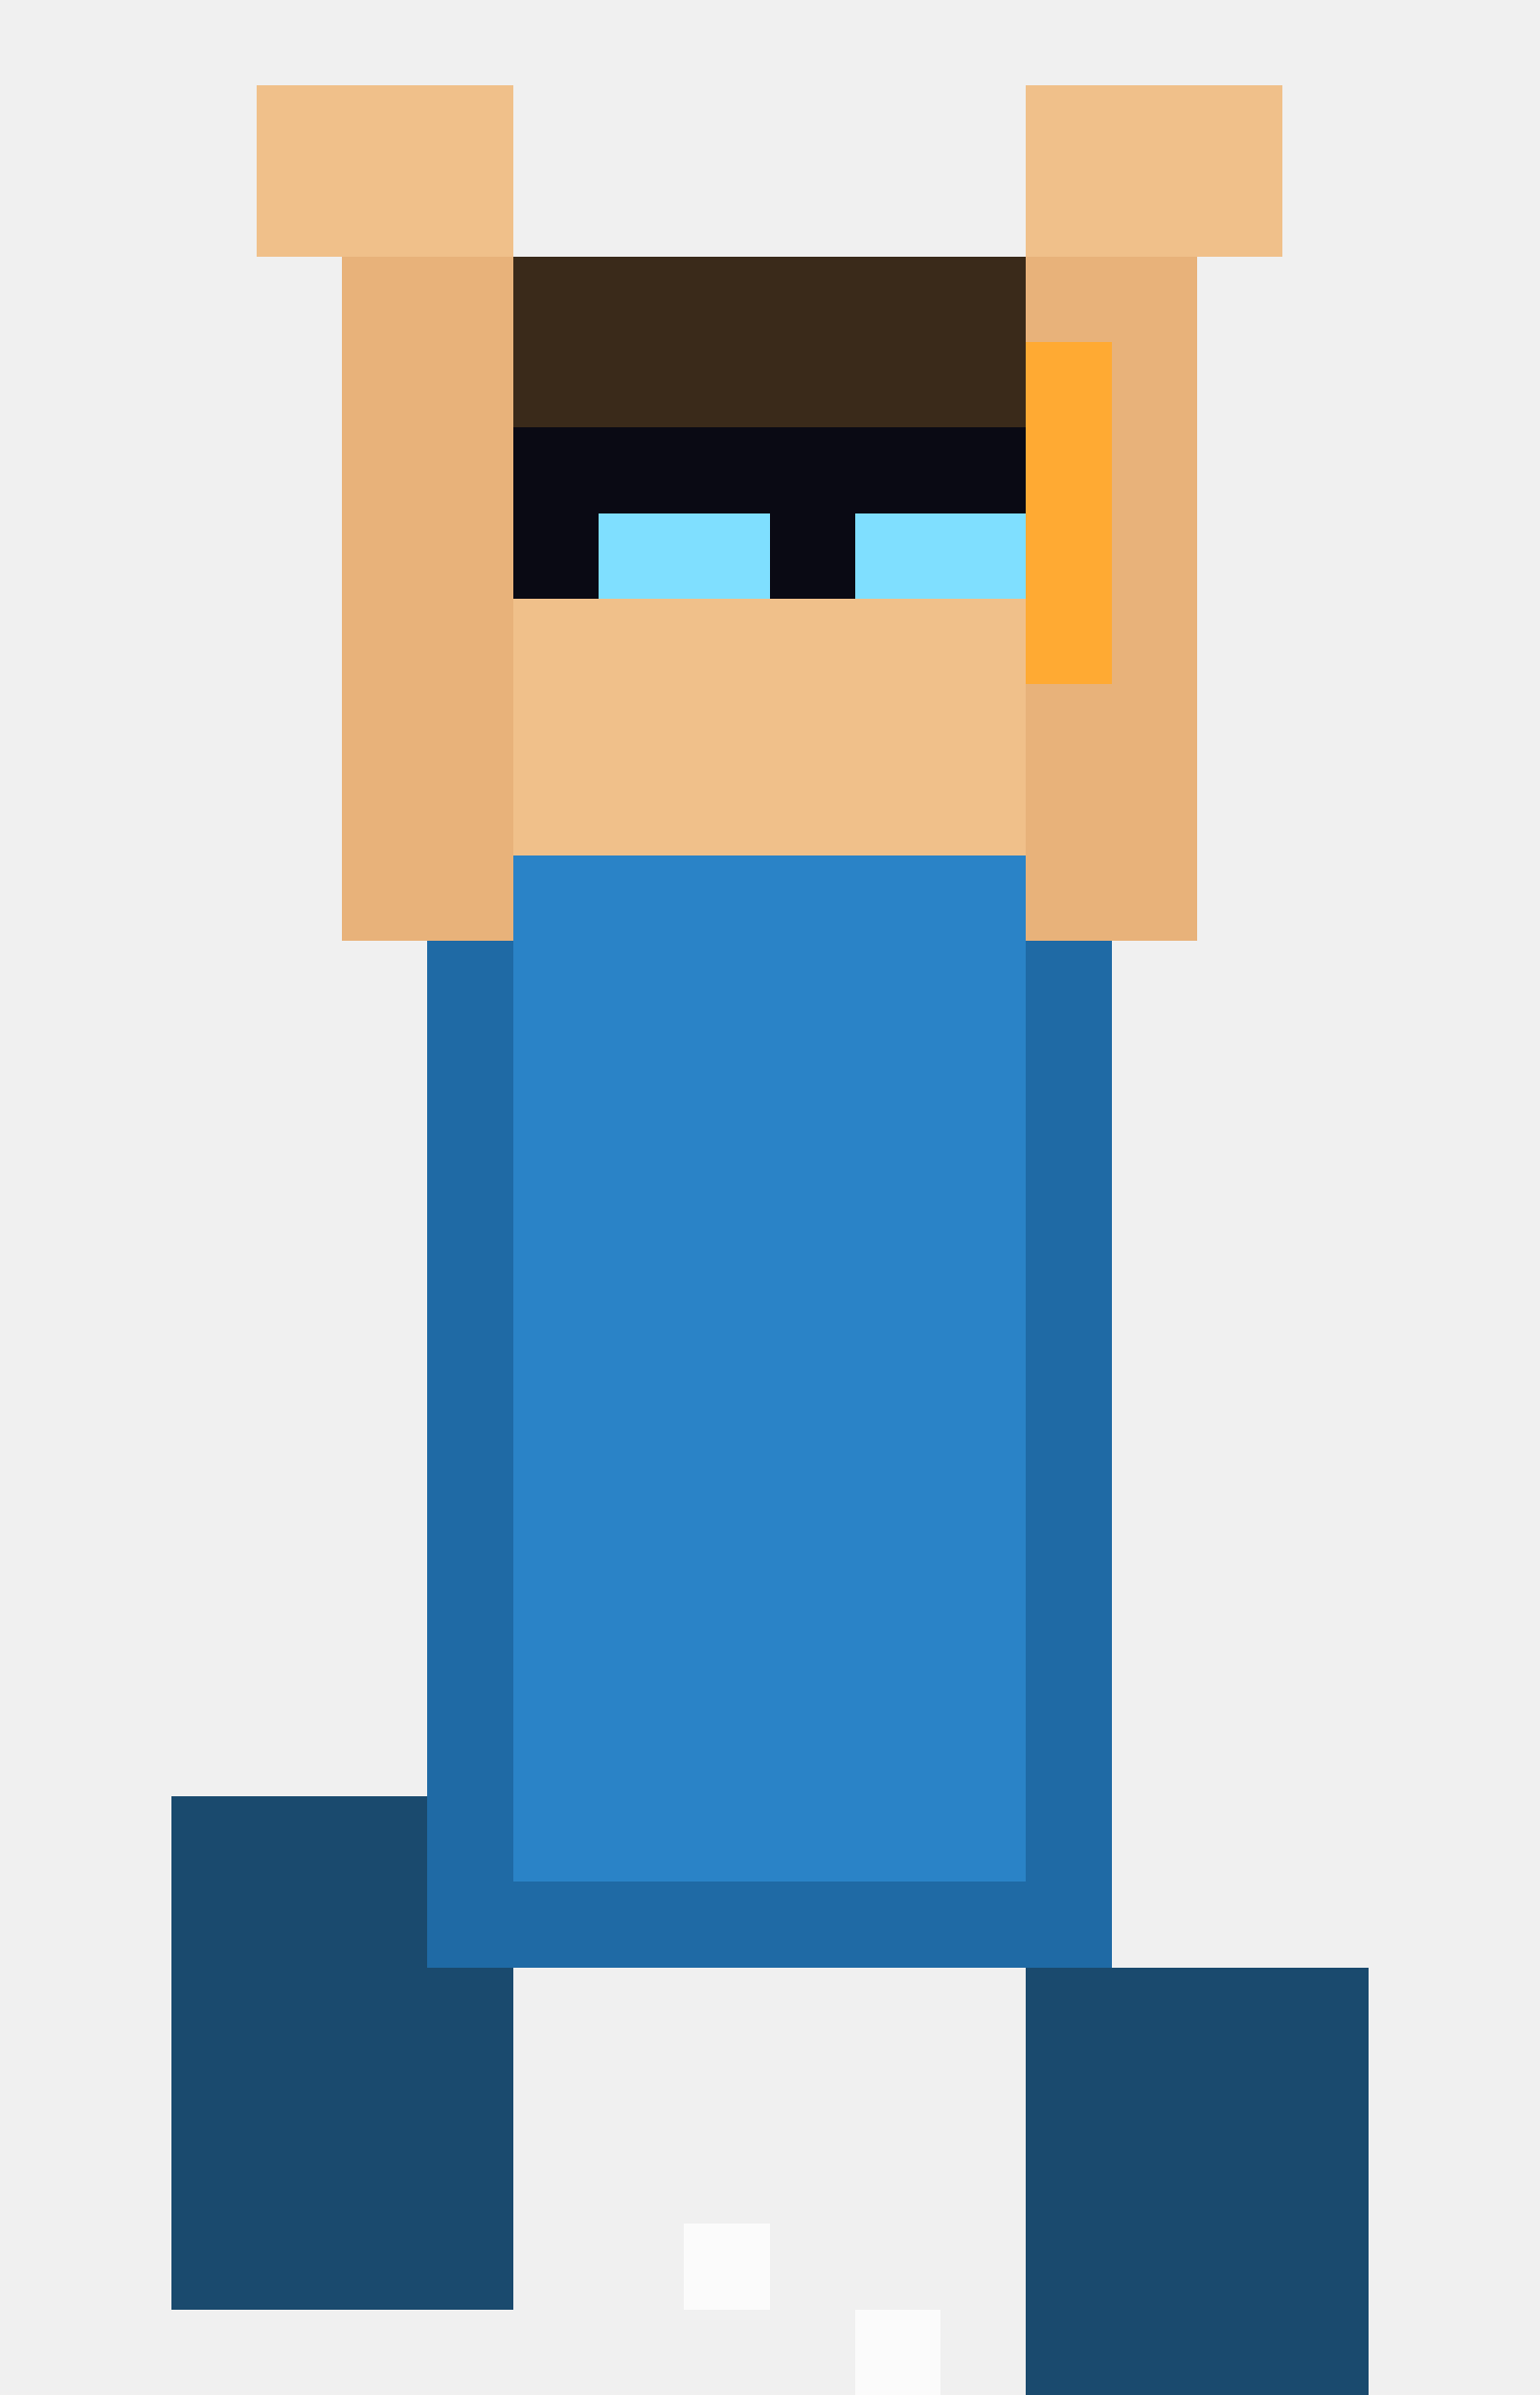
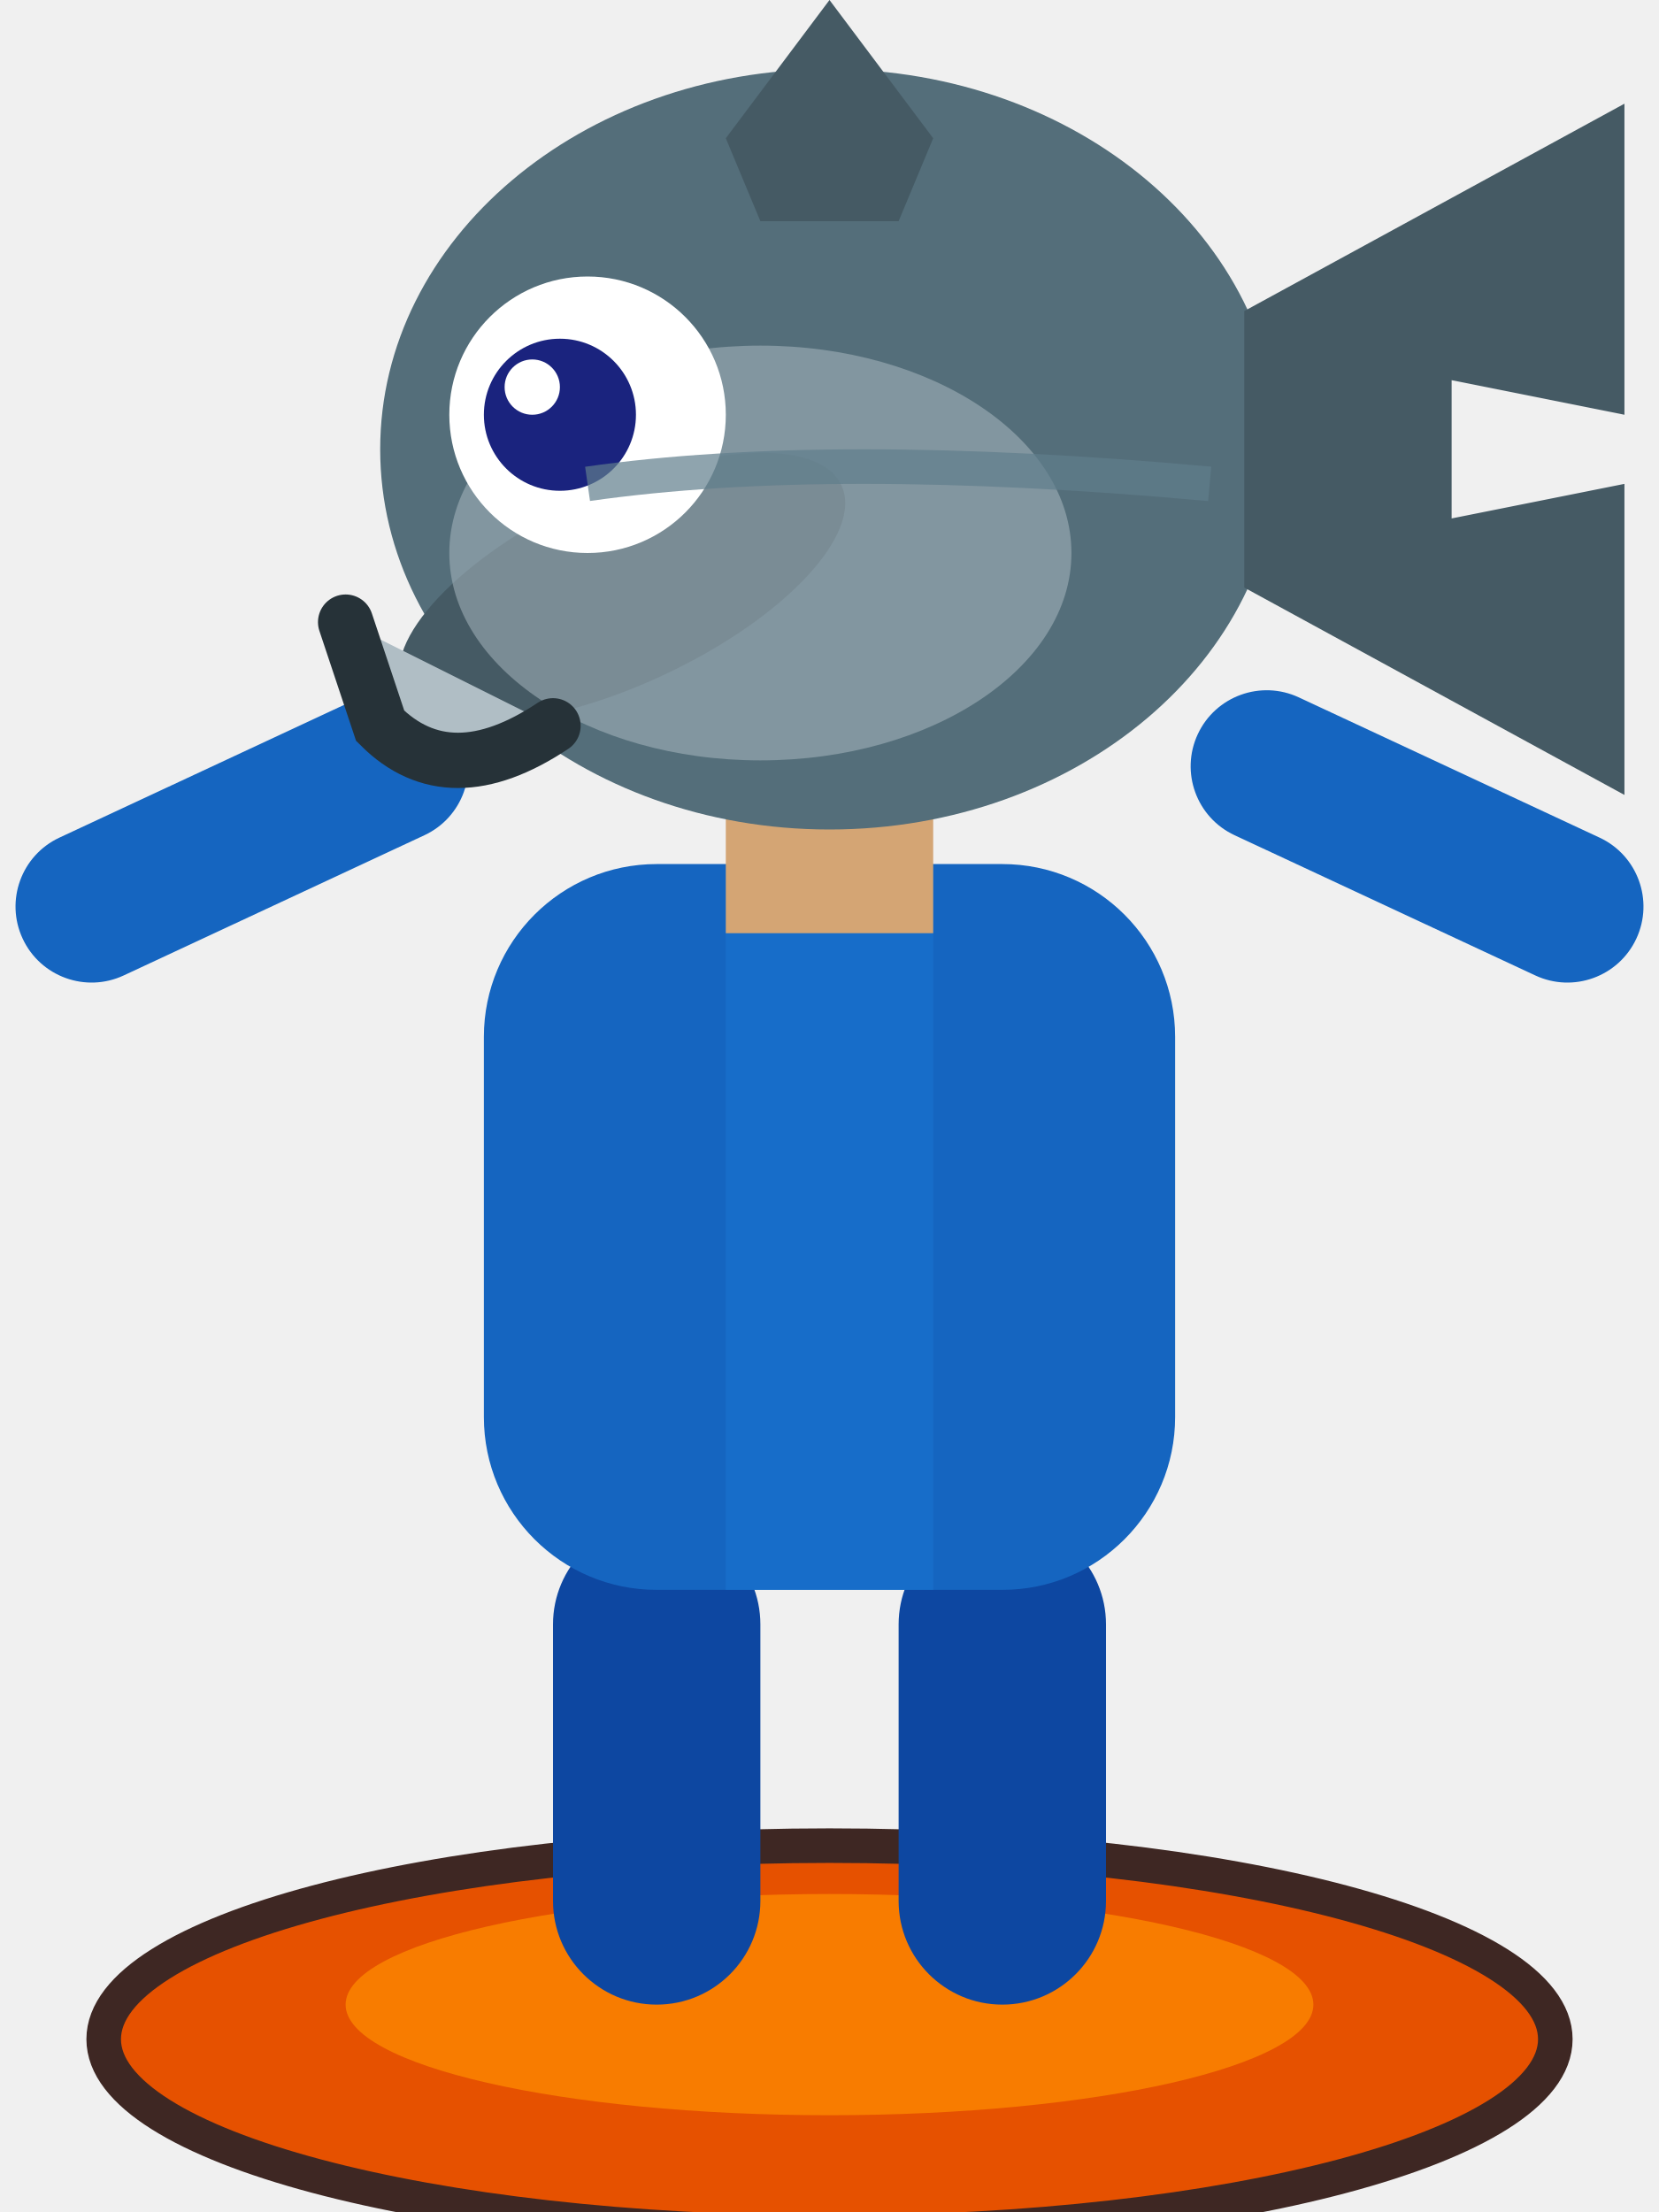
- <svg xmlns="http://www.w3.org/2000/svg" width="18" height="28" viewBox="0 0 18 28" shape-rendering="crispEdges">
-   <rect x="2" y="21" width="4" height="6" fill="#1a4a6e" />
-   <rect x="12" y="23" width="4" height="5" fill="#1a4a6e" />
-   <rect x="5" y="9" width="8" height="14" fill="#1f6aa5" />
-   <rect x="6" y="10" width="6" height="12" fill="#2a83c7" />
-   <rect x="4" y="2" width="2" height="9" fill="#e8b27a" />
-   <rect x="12" y="2" width="2" height="9" fill="#e8b27a" />
-   <rect x="3" y="1" width="3" height="2" fill="#f0c08a" />
-   <rect x="12" y="1" width="3" height="2" fill="#f0c08a" />
-   <rect x="6" y="3" width="6" height="7" fill="#f0c08a" />
-   <rect x="6" y="3" width="6" height="2" fill="#3a2a1a" />
-   <rect x="6" y="5" width="6" height="2" fill="#0a0a14" />
-   <rect x="7" y="6" width="2" height="1" fill="#7fdfff" />
-   <rect x="10" y="6" width="2" height="1" fill="#7fdfff" />
-   <rect x="12" y="4" width="1" height="4" fill="#ffaa33" />
-   <rect x="8" y="26" width="1" height="1" fill="#ffffff" opacity="0.7" />
-   <rect x="10" y="27" width="1" height="1" fill="#ffffff" opacity="0.7" />
+ <svg xmlns="http://www.w3.org/2000/svg" viewBox="0 0 24 32" width="24" height="32">
+   <ellipse cx="12" cy="29.5" rx="10.5" ry="2.8" fill="#E65100" stroke="#3E2723" stroke-width="0.5" />
+   <ellipse cx="12" cy="29" rx="7" ry="1.6" fill="#FF8F00" opacity="0.7" />
+   <rect x="8" y="22" width="3" height="7" rx="1.5" fill="#0D47A1" />
+   <rect x="13" y="22" width="3" height="7" rx="1.5" fill="#0D47A1" />
+   <rect x="7" y="12.5" width="10" height="10.5" rx="2.5" fill="#1565C0" />
+   <rect x="10.5" y="12.5" width="3" height="10.5" fill="#1976D2" opacity="0.5" />
+   <rect x="0" y="11" width="7" height="2.2" rx="1.1" fill="#1565C0" transform="rotate(-25 3.5 12.1)" />
+   <rect x="17" y="11" width="7" height="2.2" rx="1.1" fill="#1565C0" transform="rotate(25 20.5 12.1)" />
+   <rect x="10.5" y="10" width="3" height="3.5" fill="#D4A574" />
+   <ellipse cx="12" cy="6.5" rx="6.5" ry="5.5" fill="#546E7A" />
+   <polygon points="18,4.5 23.5,1.5 23.5,6 21,5.5 21,7.5 23.5,7 23.5,11.5 18,8.5" fill="#455A64" />
+   <polygon points="10.5,2 12,0 13.5,2 13,3.2 11,3.2" fill="#455A64" />
+   <ellipse cx="9" cy="8.5" rx="3.5" ry="1.4" fill="#455A64" transform="rotate(-25 9 8.5)" />
+   <ellipse cx="11" cy="8" rx="4.5" ry="3" fill="#B0BEC5" opacity="0.5" />
+   <circle cx="8.5" cy="6" r="2" fill="white" />
+   <circle cx="8.1" cy="6" r="1.1" fill="#1A237E" />
+   <circle cx="7.7" cy="5.6" r="0.4" fill="white" />
+   <path d="M 5 9 L 5.5 10.5 Q 6.5 11.5 8 10.5" stroke="#263238" stroke-width="0.8" fill="#B0BEC5" stroke-linecap="round" />
+   <path d="M 8.5 7 Q 12 6.5 17.5 7" stroke="#607D8B" stroke-width="0.5" fill="none" opacity="0.7" />
</svg>
